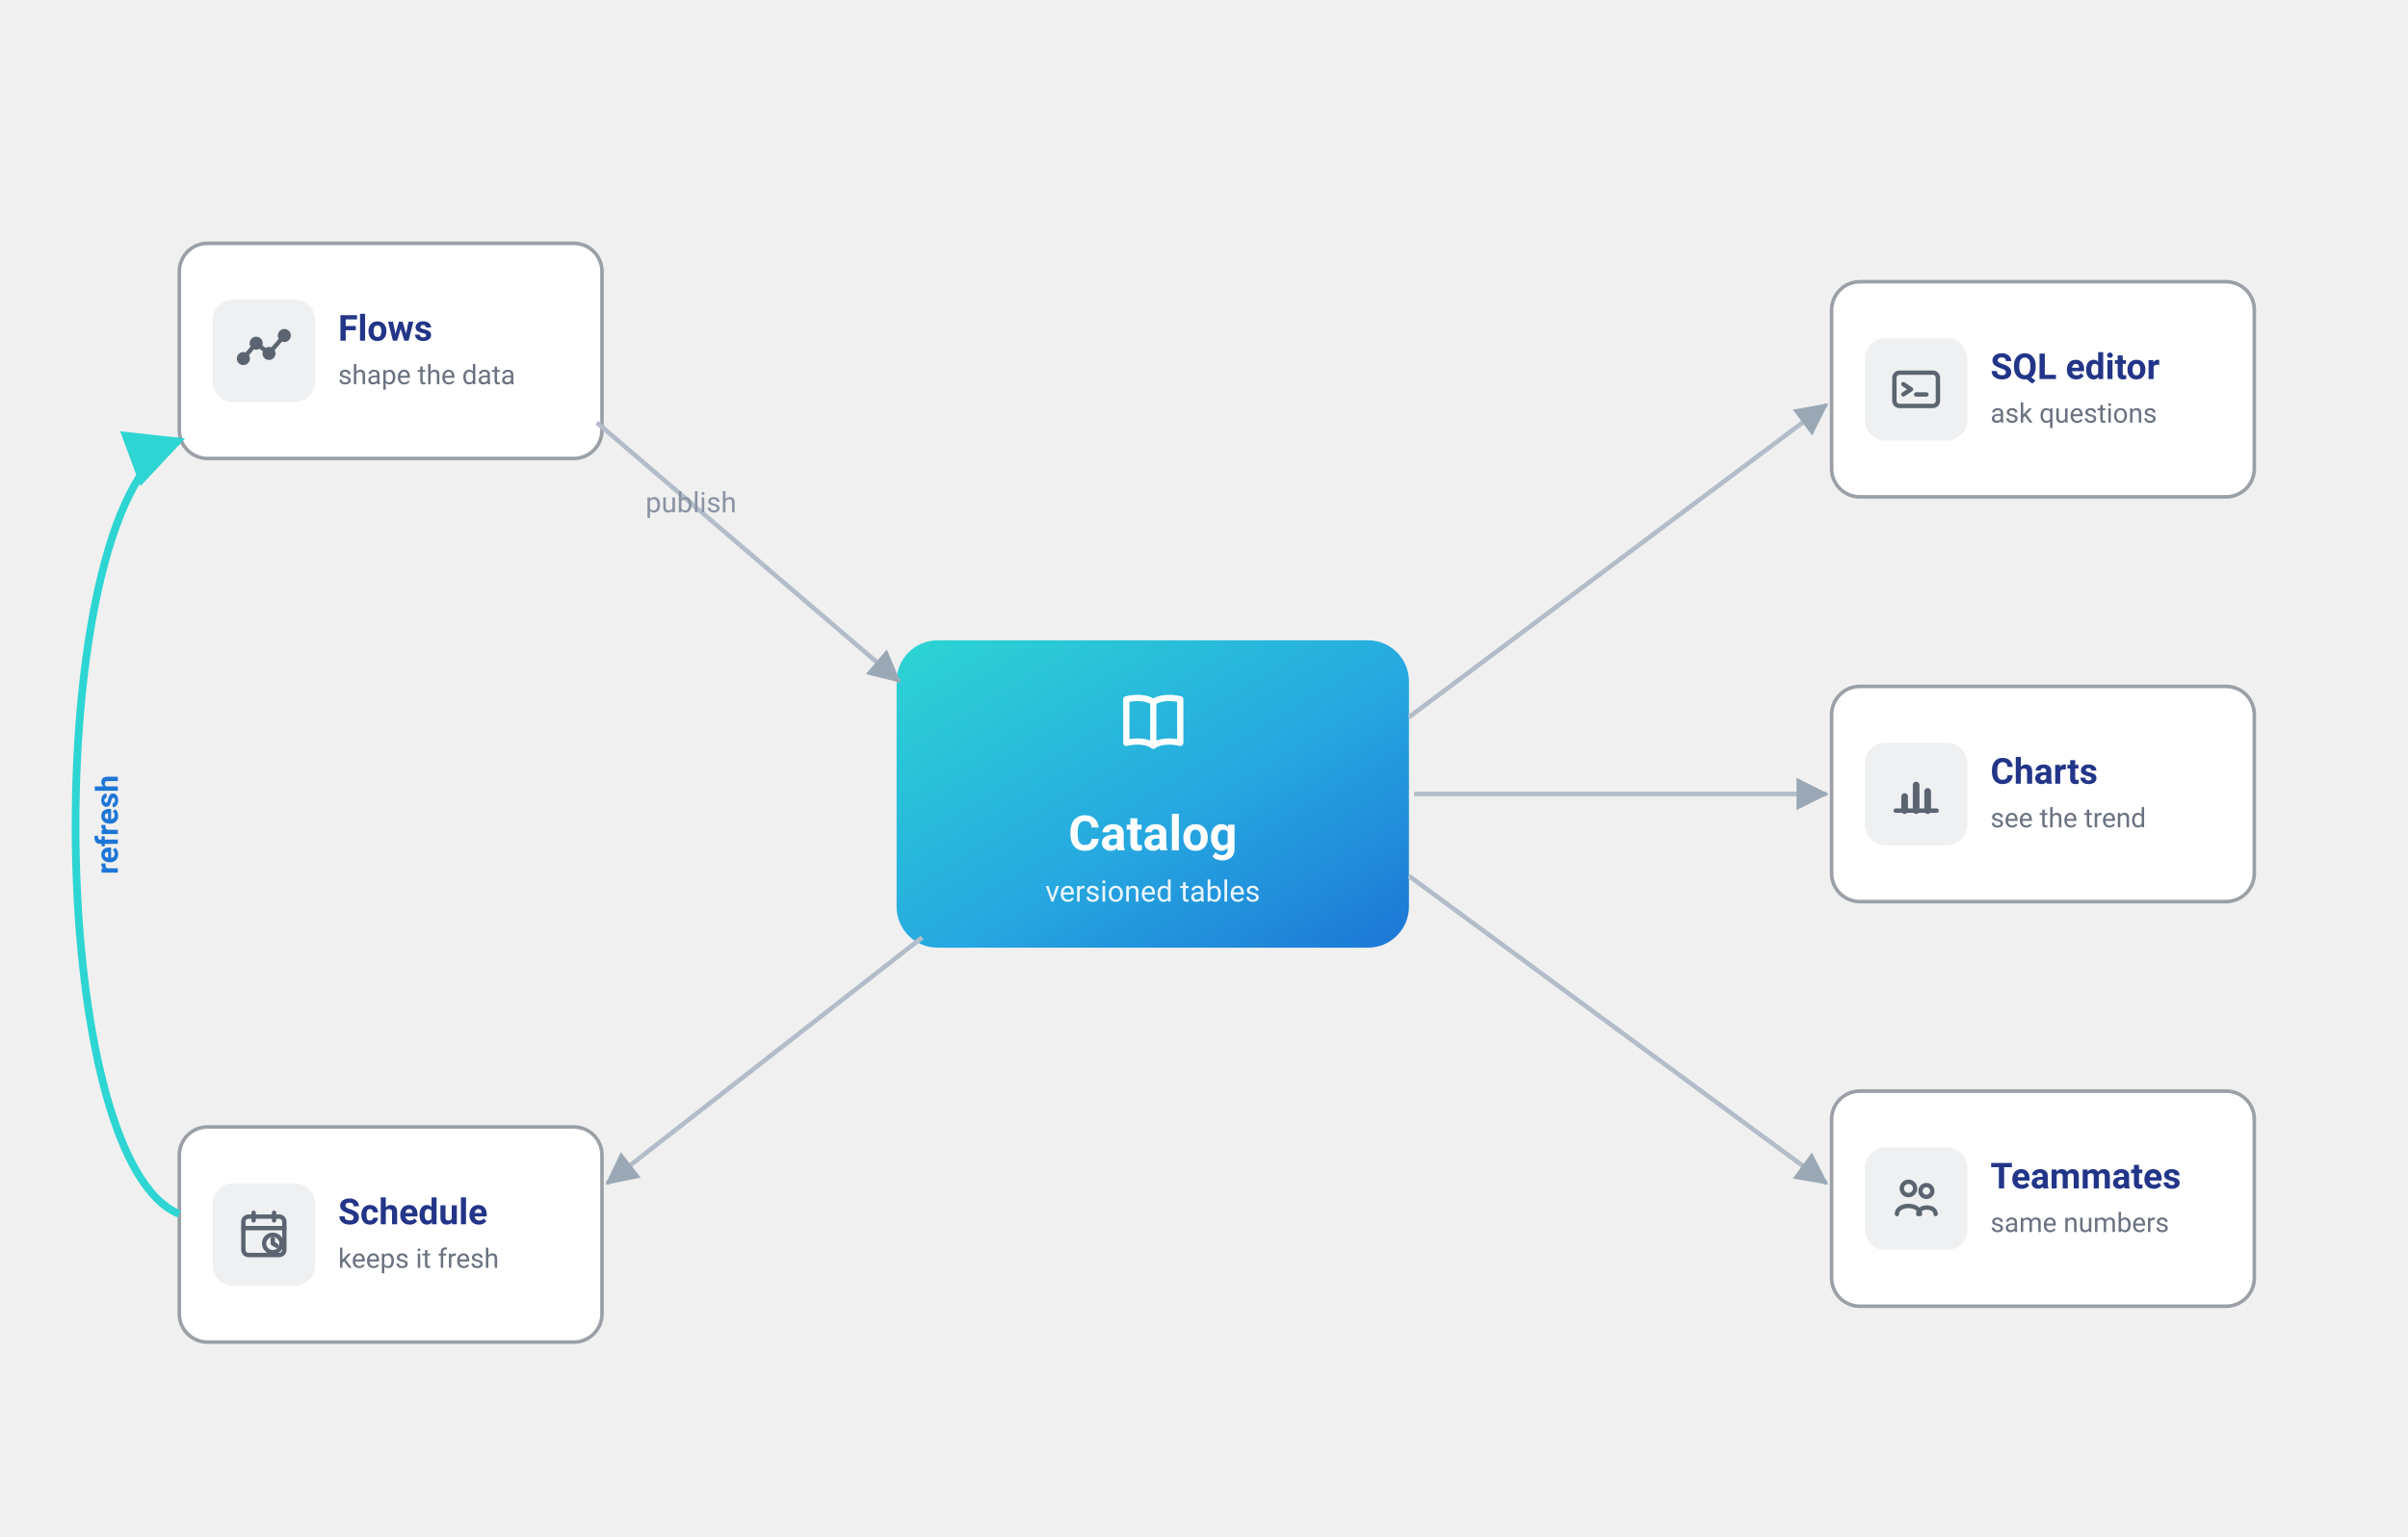
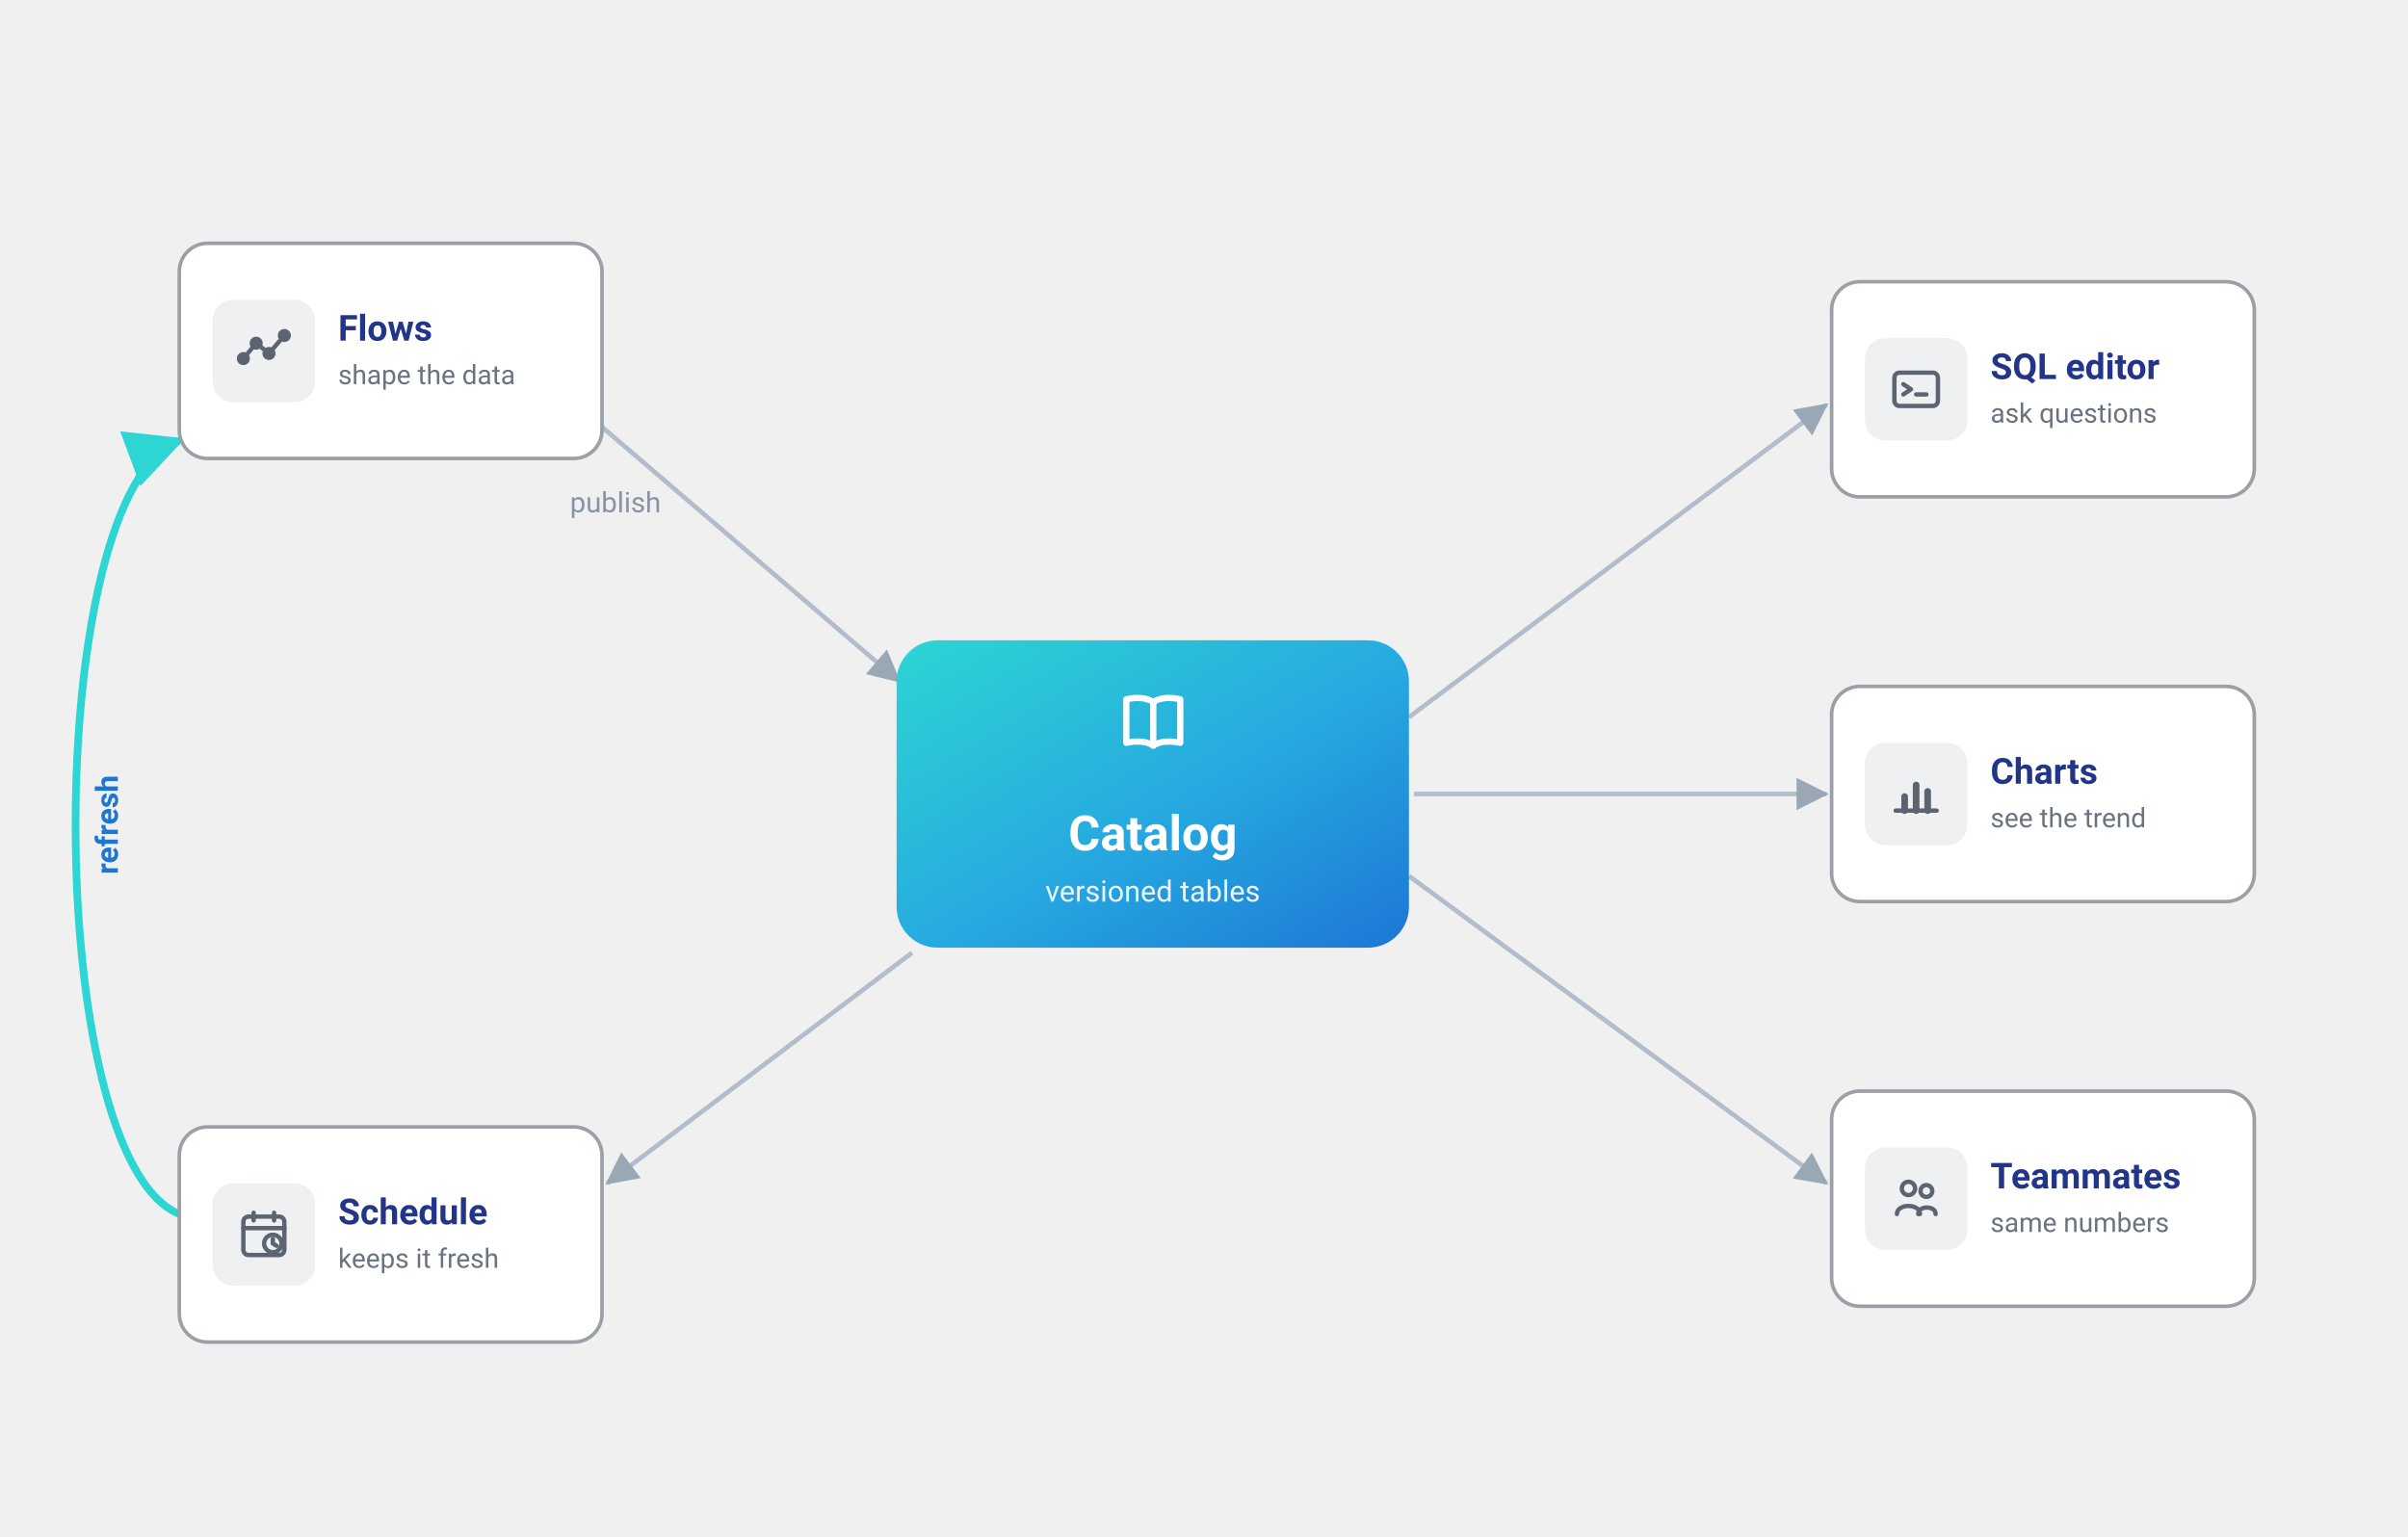
<svg xmlns="http://www.w3.org/2000/svg" viewBox="0 0 940 600" role="img" aria-label="The catalog at the center of the loop: flows publish tables into the catalog; the SQL editor, charts, and teammates all read from it; and a schedule refreshes the flows, so the whole cycle keeps itself current.">
  <defs>
    <linearGradient id="brand" x1="0" y1="0" x2="1" y2="1">
      <stop offset="0" stop-color="#2DD5D3" />
      <stop offset="0.55" stop-color="#26A8E0" />
      <stop offset="1" stop-color="#1D76D6" />
    </linearGradient>
    <marker id="ah" markerWidth="10" markerHeight="10" refX="7.5" refY="4.5" orient="auto">
      <path d="M1,1 L8,4.5 L1,8 Z" fill="#9aa8b6" />
    </marker>
    <marker id="ahc" markerWidth="11" markerHeight="11" refX="7.8" refY="5" orient="auto">
      <path d="M1,1.2 L8.6,5 L1,8.8 Z" fill="#2DD5D3" />
    </marker>
  </defs>
  <style>
    .box  { fill:#ffffff; stroke:#9aa0a6; stroke-width:1.4; }
    .chip { fill:#eef0f2; }
    .ic   { fill:none; stroke:#5b6470; stroke-width:1.7; stroke-linecap:round; stroke-linejoin:round; }
    .icw  { fill:none; stroke:#ffffff; stroke-width:1.8; stroke-linecap:round; stroke-linejoin:round; }
    .t    { font-family:Roboto,Arial,sans-serif; font-weight:600; font-size:14px; fill:#233588; }
    .s    { font-family:Roboto,Arial,sans-serif; font-size:10.5px; fill:#6b7280; }
    .hubt { font-family:Roboto,Arial,sans-serif; font-weight:700; font-size:19px; fill:#ffffff; }
    .hubs { font-family:Roboto,Arial,sans-serif; font-size:11.5px; fill:#eaf6ff; }
    .arw  { fill:none; stroke:#b3bcc9; stroke-width:1.8; }
    .arwc { fill:none; stroke:#2DD5D3; stroke-width:3; }
    .albl { font-family:Roboto,Arial,sans-serif; font-size:11px; fill:#8a93a3; }
    .rlbl { font-family:Roboto,Arial,sans-serif; font-weight:600; font-size:12px; fill:#1D76D6; }
  </style>
+   <path class="arw" d="M233,165 L351,266" marker-end="url(#ah)" />
+   <path class="arw" d="M356,372 L237,462" marker-end="url(#ah)" />
+   <path class="arw" d="M550,280 L713,158" marker-end="url(#ah)" />
+   <path class="arw" d="M552,310 L713,310" marker-end="url(#ah)" />
+   <path class="arw" d="M550,342 L713,462" marker-end="url(#ah)" />
+   <path class="arwc" d="M70,474 C16,452 16,192 70,172" marker-end="url(#ahc)" />
  <rect x="350" y="250" width="200" height="120" rx="16" fill="url(#brand)" />
  <g class="icw" transform="translate(434,266) scale(1.35)">
    <path d="M12,6 C10,4.6 6.8,4.6 4.2,5.2 V17.8 C6.8,17.2 10,17.2 12,18.6 C14,17.2 17.2,17.2 19.8,17.8 V5.2 C17.2,4.6 14,4.6 12,6 Z" />
    <path d="M12,6 V18.6" />
  </g>
  <text class="hubt" x="450" y="332" text-anchor="middle">Catalog</text>
  <text class="hubs" x="450" y="352" text-anchor="middle">versioned tables</text>
  <g>
    <rect class="box" x="70" y="95" width="165" height="84" rx="11" />
    <rect class="chip" x="83" y="117" width="40" height="40" rx="8" />
    <g class="ic" transform="translate(91,125)">
      <path d="M4,15 L9,9 L14,13 L20,6" />
      <circle cx="4" cy="15" r="1.7" fill="#5b6470" />
      <circle cx="9" cy="9" r="1.7" fill="#5b6470" />
      <circle cx="14" cy="13" r="1.7" fill="#5b6470" />
      <circle cx="20" cy="6" r="1.7" fill="#5b6470" />
    </g>
    <text class="t" x="132" y="133">Flows</text>
    <text class="s" x="132" y="150">shape the data</text>
  </g>
  <g>
    <rect class="box" x="70" y="440" width="165" height="84" rx="11" />
    <rect class="chip" x="83" y="462" width="40" height="40" rx="8" />
    <g class="ic" transform="translate(91,470)">
      <rect x="4" y="5" width="16" height="15" rx="2" />
      <line x1="4" y1="9.5" x2="20" y2="9.5" />
      <line x1="8" y1="3.5" x2="8" y2="6.5" />
      <line x1="16" y1="3.5" x2="16" y2="6.5" />
      <circle cx="15.5" cy="15.5" r="3.4" fill="#eef0f2" />
      <path d="M15.5,13.7 V15.5 L17,16.4" />
    </g>
    <text class="t" x="132" y="478">Schedule</text>
    <text class="s" x="132" y="495">keeps it fresh</text>
  </g>
  <g>
    <rect class="box" x="715" y="110" width="165" height="84" rx="11" />
    <rect class="chip" x="728" y="132" width="40" height="40" rx="8" />
    <g class="ic" transform="translate(736,140)">
      <rect x="3.5" y="5.5" width="17" height="13" rx="2" />
      <path d="M7,10 L10,12 L7,14" />
      <line x1="12" y1="14" x2="16" y2="14" />
    </g>
    <text class="t" x="777" y="148">SQL editor</text>
    <text class="s" x="777" y="165">ask questions</text>
  </g>
  <g>
    <rect class="box" x="715" y="268" width="165" height="84" rx="11" />
    <rect class="chip" x="728" y="290" width="40" height="40" rx="8" />
    <g class="ic" transform="translate(736,298)">
      <line x1="4" y1="18.5" x2="20" y2="18.5" />
      <line x1="7.5" y1="18.5" x2="7.5" y2="13" stroke-width="2.6" />
      <line x1="12" y1="18.5" x2="12" y2="8.5" stroke-width="2.6" />
      <line x1="16.5" y1="18.5" x2="16.5" y2="11" stroke-width="2.6" />
    </g>
    <text class="t" x="777" y="306">Charts</text>
    <text class="s" x="777" y="323">see the trend</text>
  </g>
  <g>
    <rect class="box" x="715" y="426" width="165" height="84" rx="11" />
    <rect class="chip" x="728" y="448" width="40" height="40" rx="8" />
    <g class="ic" transform="translate(736,456)">
      <circle cx="9" cy="8" r="2.6" fill="#eef0f2" />
      <path d="M4.5,18 C4.5,13.8 13.5,13.8 13.5,18" />
      <circle cx="16" cy="9" r="2.3" fill="#eef0f2" />
      <path d="M12.8,18 C12.8,14.6 19.6,14.6 19.6,18" />
    </g>
    <text class="t" x="777" y="464">Teammates</text>
    <text class="s" x="777" y="481">same numbers</text>
  </g>
-   <path class="arw" d="M233,165 L351,266" marker-end="url(#ah)" />
-   <path class="arw" d="M360,366 L237,462" marker-end="url(#ah)" />
-   <path class="arw" d="M550,280 L713,158" marker-end="url(#ah)" />
-   <path class="arw" d="M552,310 L713,310" marker-end="url(#ah)" />
-   <path class="arw" d="M550,342 L713,462" marker-end="url(#ah)" />
-   <path class="arwc" d="M70,474 C16,452 16,192 70,172" marker-end="url(#ahc)" />
-   <text class="albl" x="252" y="200">publish</text>
+   <text class="albl" x="258" y="200" text-anchor="end">publish</text>
  <text class="rlbl" transform="translate(46,322) rotate(-90)" text-anchor="middle">refresh</text>
</svg>
